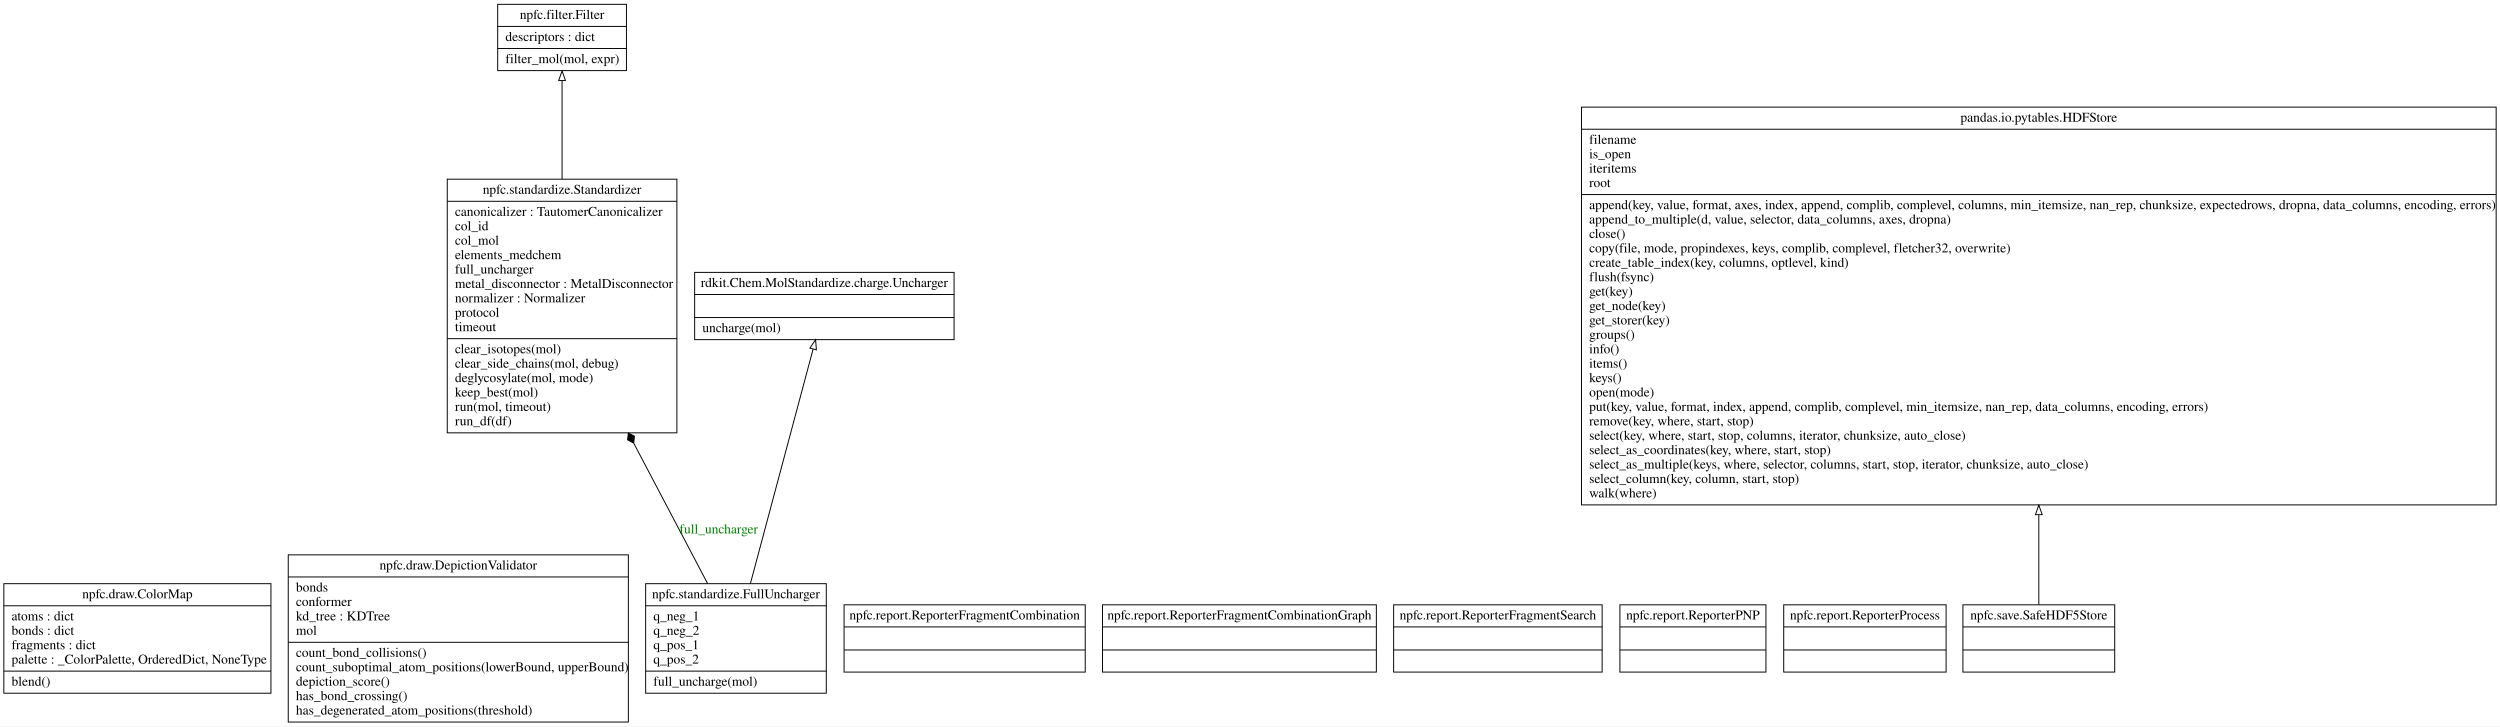
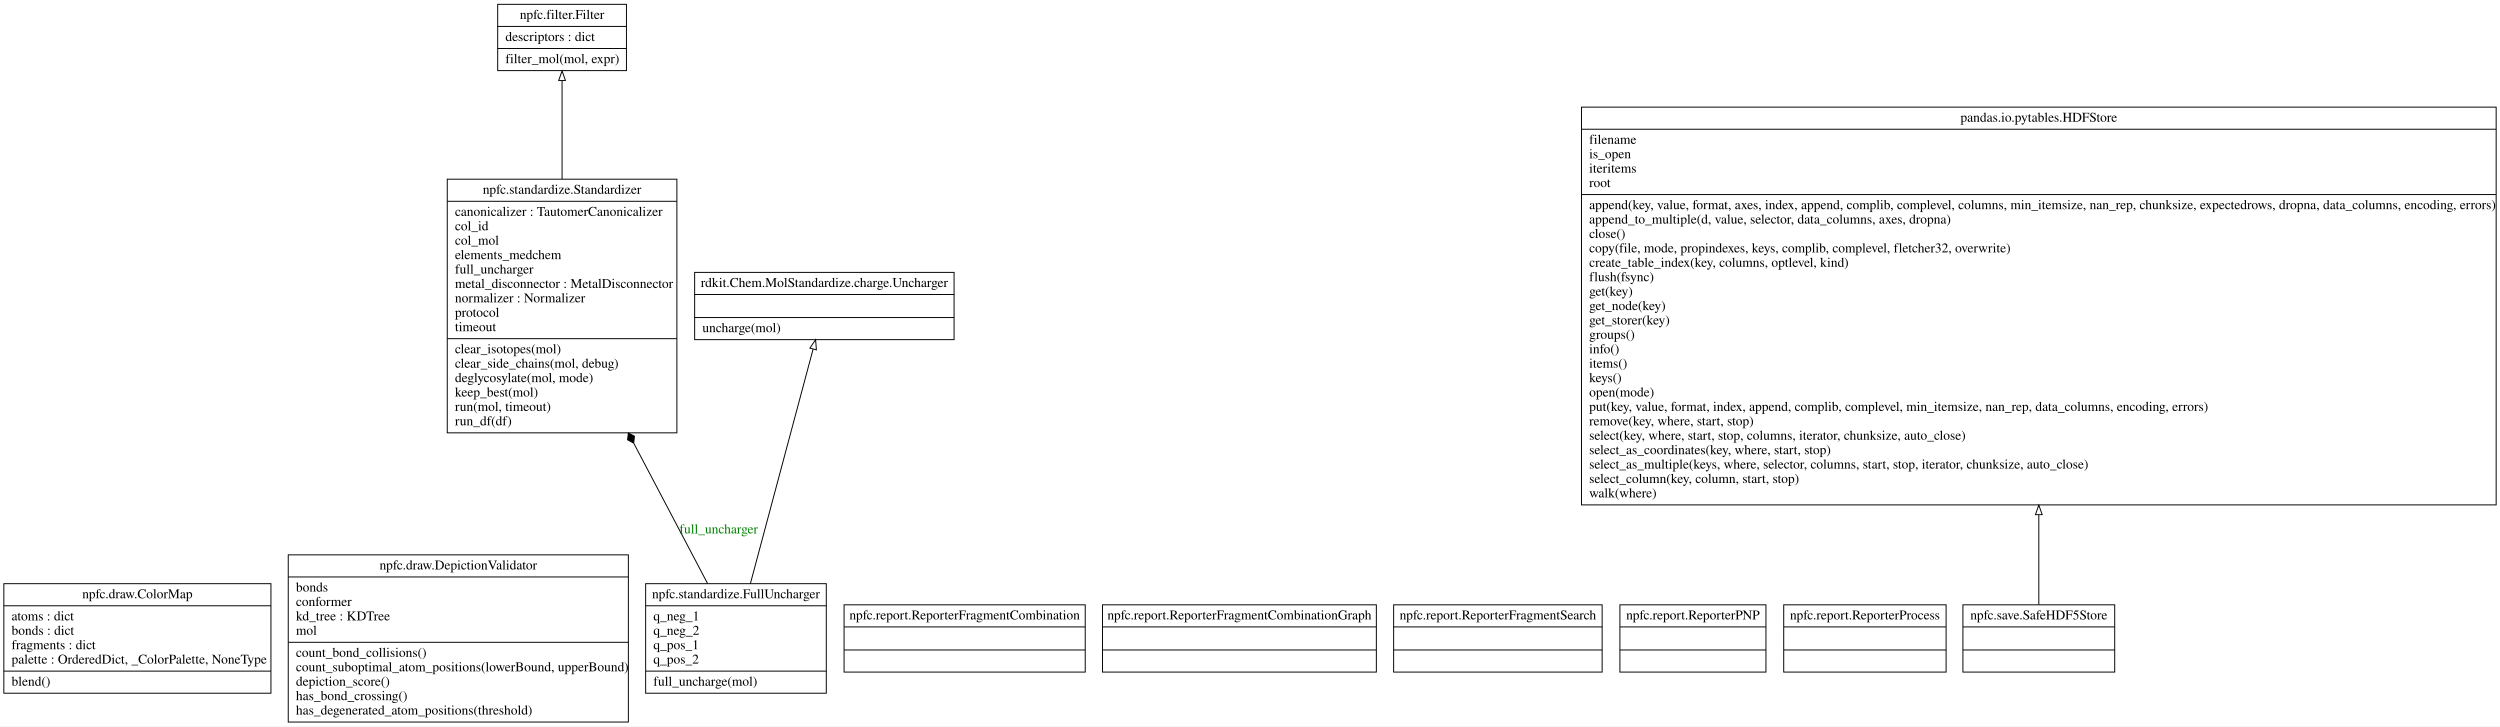
<svg xmlns="http://www.w3.org/2000/svg" width="2602pt" height="756pt" viewBox="0.00 0.00 2602.00 756.00">
  <g id="graph0" class="graph" transform="scale(1 1) rotate(0) translate(4 752)">
    <polygon fill="white" stroke="none" points="-4,4 -4,-752 2598,-752 2598,4 -4,4" />
    <g id="node1" class="node">
      <polygon fill="none" stroke="black" points="0,-30.5 0,-144.5 278,-144.5 278,-30.5 0,-30.5" />
      <text text-anchor="middle" x="139" y="-129.3" font-family="Times,serif" font-size="14.00">npfc.draw.ColorMap</text>
      <polyline fill="none" stroke="black" points="0,-121.5 278,-121.5 " />
      <text text-anchor="start" x="8" y="-106.3" font-family="Times,serif" font-size="14.00">atoms : dict</text>
      <text text-anchor="start" x="8" y="-91.3" font-family="Times,serif" font-size="14.00">bonds : dict</text>
      <text text-anchor="start" x="8" y="-76.3" font-family="Times,serif" font-size="14.00">fragments : dict</text>
-       <text text-anchor="start" x="8" y="-61.3" font-family="Times,serif" font-size="14.00">palette : _ColorPalette, OrderedDict, NoneType</text>
+       <text text-anchor="start" x="8" y="-61.3" font-family="Times,serif" font-size="14.00">palette : OrderedDict, _ColorPalette, NoneType</text>
      <polyline fill="none" stroke="black" points="0,-53.5 278,-53.5 " />
      <text text-anchor="start" x="8" y="-38.3" font-family="Times,serif" font-size="14.00">blend()</text>
    </g>
    <g id="node2" class="node">
      <polygon fill="none" stroke="black" points="296,-0.5 296,-174.5 650,-174.5 650,-0.5 296,-0.5" />
      <text text-anchor="middle" x="473" y="-159.3" font-family="Times,serif" font-size="14.00">npfc.draw.DepictionValidator</text>
      <polyline fill="none" stroke="black" points="296,-151.5 650,-151.5 " />
      <text text-anchor="start" x="304" y="-136.3" font-family="Times,serif" font-size="14.00">bonds</text>
      <text text-anchor="start" x="304" y="-121.3" font-family="Times,serif" font-size="14.00">conformer</text>
      <text text-anchor="start" x="304" y="-106.3" font-family="Times,serif" font-size="14.00">kd_tree : KDTree</text>
      <text text-anchor="start" x="304" y="-91.3" font-family="Times,serif" font-size="14.00">mol</text>
      <polyline fill="none" stroke="black" points="296,-83.5 650,-83.5 " />
      <text text-anchor="start" x="304" y="-68.3" font-family="Times,serif" font-size="14.00">count_bond_collisions()</text>
      <text text-anchor="start" x="304" y="-53.3" font-family="Times,serif" font-size="14.00">count_suboptimal_atom_positions(lowerBound, upperBound)</text>
      <text text-anchor="start" x="304" y="-38.3" font-family="Times,serif" font-size="14.00">depiction_score()</text>
      <text text-anchor="start" x="304" y="-23.3" font-family="Times,serif" font-size="14.00">has_bond_crossing()</text>
      <text text-anchor="start" x="304" y="-8.3" font-family="Times,serif" font-size="14.00">has_degenerated_atom_positions(threshold)</text>
    </g>
    <g id="node3" class="node">
      <polygon fill="none" stroke="black" points="514,-678.5 514,-747.5 648,-747.5 648,-678.5 514,-678.5" />
      <text text-anchor="middle" x="581" y="-732.3" font-family="Times,serif" font-size="14.00">npfc.filter.Filter</text>
      <polyline fill="none" stroke="black" points="514,-724.5 648,-724.5 " />
      <text text-anchor="start" x="522" y="-709.3" font-family="Times,serif" font-size="14.00">descriptors : dict</text>
      <polyline fill="none" stroke="black" points="514,-701.5 648,-701.5 " />
      <text text-anchor="start" x="522" y="-686.3" font-family="Times,serif" font-size="14.00">filter_mol(mol, expr)</text>
    </g>
    <g id="node4" class="node">
      <polygon fill="none" stroke="black" points="874.5,-52.5 874.5,-122.5 1125.5,-122.5 1125.5,-52.5 874.5,-52.5" />
      <text text-anchor="middle" x="1000" y="-107.3" font-family="Times,serif" font-size="14.00">npfc.report.ReporterFragmentCombination</text>
      <polyline fill="none" stroke="black" points="874.5,-99.5 1125.5,-99.5 " />
      <polyline fill="none" stroke="black" points="874.5,-75.5 1125.5,-75.5 " />
      <text text-anchor="middle" x="1000" y="-60.3" font-family="Times,serif" font-size="14.00"> </text>
    </g>
    <g id="node5" class="node">
      <polygon fill="none" stroke="black" points="1143.5,-52.5 1143.5,-122.5 1428.5,-122.5 1428.5,-52.5 1143.5,-52.5" />
      <text text-anchor="middle" x="1286" y="-107.3" font-family="Times,serif" font-size="14.00">npfc.report.ReporterFragmentCombinationGraph</text>
      <polyline fill="none" stroke="black" points="1143.5,-99.5 1428.5,-99.5 " />
      <polyline fill="none" stroke="black" points="1143.5,-75.5 1428.5,-75.5 " />
      <text text-anchor="middle" x="1286" y="-60.3" font-family="Times,serif" font-size="14.00"> </text>
    </g>
    <g id="node6" class="node">
      <polygon fill="none" stroke="black" points="1446.5,-52.5 1446.5,-122.5 1663.5,-122.5 1663.5,-52.5 1446.5,-52.5" />
      <text text-anchor="middle" x="1555" y="-107.3" font-family="Times,serif" font-size="14.00">npfc.report.ReporterFragmentSearch</text>
      <polyline fill="none" stroke="black" points="1446.5,-99.5 1663.5,-99.5 " />
      <polyline fill="none" stroke="black" points="1446.5,-75.5 1663.5,-75.5 " />
      <text text-anchor="middle" x="1555" y="-60.3" font-family="Times,serif" font-size="14.00"> </text>
    </g>
    <g id="node7" class="node">
      <polygon fill="none" stroke="black" points="1682,-52.5 1682,-122.5 1834,-122.5 1834,-52.5 1682,-52.5" />
      <text text-anchor="middle" x="1758" y="-107.3" font-family="Times,serif" font-size="14.00">npfc.report.ReporterPNP</text>
      <polyline fill="none" stroke="black" points="1682,-99.5 1834,-99.5 " />
      <polyline fill="none" stroke="black" points="1682,-75.5 1834,-75.5 " />
      <text text-anchor="middle" x="1758" y="-60.3" font-family="Times,serif" font-size="14.00"> </text>
    </g>
    <g id="node8" class="node">
      <polygon fill="none" stroke="black" points="1852.5,-52.5 1852.5,-122.5 2021.5,-122.5 2021.5,-52.5 1852.5,-52.5" />
      <text text-anchor="middle" x="1937" y="-107.3" font-family="Times,serif" font-size="14.00">npfc.report.ReporterProcess</text>
      <polyline fill="none" stroke="black" points="1852.5,-99.5 2021.5,-99.5 " />
      <polyline fill="none" stroke="black" points="1852.5,-75.5 2021.5,-75.5 " />
      <text text-anchor="middle" x="1937" y="-60.3" font-family="Times,serif" font-size="14.00"> </text>
    </g>
    <g id="node9" class="node">
      <polygon fill="none" stroke="black" points="2039,-52.5 2039,-122.5 2197,-122.5 2197,-52.5 2039,-52.5" />
      <text text-anchor="middle" x="2118" y="-107.3" font-family="Times,serif" font-size="14.00">npfc.save.SafeHDF5Store</text>
      <polyline fill="none" stroke="black" points="2039,-99.5 2197,-99.5 " />
      <polyline fill="none" stroke="black" points="2039,-75.5 2197,-75.5 " />
      <text text-anchor="middle" x="2118" y="-60.3" font-family="Times,serif" font-size="14.00"> </text>
    </g>
    <g id="node12" class="node">
      <polygon fill="none" stroke="black" points="1642,-226.5 1642,-640.5 2594,-640.5 2594,-226.5 1642,-226.5" />
      <text text-anchor="middle" x="2118" y="-625.3" font-family="Times,serif" font-size="14.00">pandas.io.pytables.HDFStore</text>
      <polyline fill="none" stroke="black" points="1642,-617.5 2594,-617.5 " />
      <text text-anchor="start" x="1650" y="-602.3" font-family="Times,serif" font-size="14.00">filename</text>
      <text text-anchor="start" x="1650" y="-587.3" font-family="Times,serif" font-size="14.00">is_open</text>
      <text text-anchor="start" x="1650" y="-572.3" font-family="Times,serif" font-size="14.00">iteritems</text>
      <text text-anchor="start" x="1650" y="-557.3" font-family="Times,serif" font-size="14.00">root</text>
      <polyline fill="none" stroke="black" points="1642,-549.5 2594,-549.5 " />
      <text text-anchor="start" x="1650" y="-534.3" font-family="Times,serif" font-size="14.00">append(key, value, format, axes, index, append, complib, complevel, columns, min_itemsize, nan_rep, chunksize, expectedrows, dropna, data_columns, encoding, errors)</text>
      <text text-anchor="start" x="1650" y="-519.3" font-family="Times,serif" font-size="14.00">append_to_multiple(d, value, selector, data_columns, axes, dropna)</text>
      <text text-anchor="start" x="1650" y="-504.3" font-family="Times,serif" font-size="14.00">close()</text>
      <text text-anchor="start" x="1650" y="-489.3" font-family="Times,serif" font-size="14.00">copy(file, mode, propindexes, keys, complib, complevel, fletcher32, overwrite)</text>
      <text text-anchor="start" x="1650" y="-474.3" font-family="Times,serif" font-size="14.00">create_table_index(key, columns, optlevel, kind)</text>
      <text text-anchor="start" x="1650" y="-459.3" font-family="Times,serif" font-size="14.00">flush(fsync)</text>
      <text text-anchor="start" x="1650" y="-444.3" font-family="Times,serif" font-size="14.00">get(key)</text>
      <text text-anchor="start" x="1650" y="-429.3" font-family="Times,serif" font-size="14.00">get_node(key)</text>
      <text text-anchor="start" x="1650" y="-414.3" font-family="Times,serif" font-size="14.00">get_storer(key)</text>
      <text text-anchor="start" x="1650" y="-399.3" font-family="Times,serif" font-size="14.00">groups()</text>
      <text text-anchor="start" x="1650" y="-384.3" font-family="Times,serif" font-size="14.00">info()</text>
      <text text-anchor="start" x="1650" y="-369.3" font-family="Times,serif" font-size="14.00">items()</text>
      <text text-anchor="start" x="1650" y="-354.3" font-family="Times,serif" font-size="14.00">keys()</text>
      <text text-anchor="start" x="1650" y="-339.3" font-family="Times,serif" font-size="14.00">open(mode)</text>
      <text text-anchor="start" x="1650" y="-324.3" font-family="Times,serif" font-size="14.00">put(key, value, format, index, append, complib, complevel, min_itemsize, nan_rep, data_columns, encoding, errors)</text>
      <text text-anchor="start" x="1650" y="-309.3" font-family="Times,serif" font-size="14.00">remove(key, where, start, stop)</text>
      <text text-anchor="start" x="1650" y="-294.3" font-family="Times,serif" font-size="14.00">select(key, where, start, stop, columns, iterator, chunksize, auto_close)</text>
      <text text-anchor="start" x="1650" y="-279.3" font-family="Times,serif" font-size="14.00">select_as_coordinates(key, where, start, stop)</text>
      <text text-anchor="start" x="1650" y="-264.3" font-family="Times,serif" font-size="14.00">select_as_multiple(keys, where, selector, columns, start, stop, iterator, chunksize, auto_close)</text>
      <text text-anchor="start" x="1650" y="-249.3" font-family="Times,serif" font-size="14.00">select_column(key, column, start, stop)</text>
      <text text-anchor="start" x="1650" y="-234.3" font-family="Times,serif" font-size="14.00">walk(where)</text>
    </g>
    <g id="edge1" class="edge">
      <path fill="none" stroke="black" d="M2118,-122.742C2118,-146.275 2118,-179.739 2118,-216.039" />
      <polygon fill="none" stroke="black" points="2114.5,-216.347 2118,-226.347 2121.5,-216.347 2114.5,-216.347" />
    </g>
    <g id="node10" class="node">
      <polygon fill="none" stroke="black" points="668,-30.5 668,-144.5 856,-144.5 856,-30.5 668,-30.5" />
      <text text-anchor="middle" x="762" y="-129.3" font-family="Times,serif" font-size="14.00">npfc.standardize.FullUncharger</text>
      <polyline fill="none" stroke="black" points="668,-121.5 856,-121.5 " />
      <text text-anchor="start" x="676" y="-106.3" font-family="Times,serif" font-size="14.00">q_neg_1</text>
      <text text-anchor="start" x="676" y="-91.3" font-family="Times,serif" font-size="14.00">q_neg_2</text>
      <text text-anchor="start" x="676" y="-76.3" font-family="Times,serif" font-size="14.00">q_pos_1</text>
      <text text-anchor="start" x="676" y="-61.3" font-family="Times,serif" font-size="14.00">q_pos_2</text>
      <polyline fill="none" stroke="black" points="668,-53.5 856,-53.5 " />
      <text text-anchor="start" x="676" y="-38.3" font-family="Times,serif" font-size="14.00">full_uncharge(mol)</text>
    </g>
    <g id="node11" class="node">
      <polygon fill="none" stroke="black" points="461.5,-301.5 461.5,-565.5 700.5,-565.5 700.5,-301.5 461.5,-301.5" />
      <text text-anchor="middle" x="581" y="-550.3" font-family="Times,serif" font-size="14.00">npfc.standardize.Standardizer</text>
      <polyline fill="none" stroke="black" points="461.5,-542.5 700.5,-542.5 " />
      <text text-anchor="start" x="469.5" y="-527.3" font-family="Times,serif" font-size="14.00">canonicalizer : TautomerCanonicalizer</text>
      <text text-anchor="start" x="469.5" y="-512.3" font-family="Times,serif" font-size="14.00">col_id</text>
      <text text-anchor="start" x="469.5" y="-497.3" font-family="Times,serif" font-size="14.00">col_mol</text>
      <text text-anchor="start" x="469.5" y="-482.3" font-family="Times,serif" font-size="14.00">elements_medchem</text>
      <text text-anchor="start" x="469.5" y="-467.3" font-family="Times,serif" font-size="14.00">full_uncharger</text>
      <text text-anchor="start" x="469.5" y="-452.3" font-family="Times,serif" font-size="14.00">metal_disconnector : MetalDisconnector</text>
      <text text-anchor="start" x="469.5" y="-437.3" font-family="Times,serif" font-size="14.00">normalizer : Normalizer</text>
      <text text-anchor="start" x="469.5" y="-422.3" font-family="Times,serif" font-size="14.00">protocol</text>
      <text text-anchor="start" x="469.5" y="-407.3" font-family="Times,serif" font-size="14.00">timeout</text>
      <polyline fill="none" stroke="black" points="461.5,-399.5 700.5,-399.5 " />
      <text text-anchor="start" x="469.5" y="-384.3" font-family="Times,serif" font-size="14.00">clear_isotopes(mol)</text>
      <text text-anchor="start" x="469.5" y="-369.3" font-family="Times,serif" font-size="14.00">clear_side_chains(mol, debug)</text>
      <text text-anchor="start" x="469.5" y="-354.3" font-family="Times,serif" font-size="14.00">deglycosylate(mol, mode)</text>
      <text text-anchor="start" x="469.5" y="-339.3" font-family="Times,serif" font-size="14.00">keep_best(mol)</text>
      <text text-anchor="start" x="469.5" y="-324.3" font-family="Times,serif" font-size="14.00">run(mol, timeout)</text>
      <text text-anchor="start" x="469.5" y="-309.3" font-family="Times,serif" font-size="14.00">run_df(df)</text>
    </g>
    <g id="edge4" class="edge">
      <path fill="none" stroke="black" d="M732.516,-144.535C711.661,-184.171 682.714,-239.187 655.705,-290.52" />
      <polygon fill="black" stroke="black" points="655.562,-290.792 656.308,-297.964 649.974,-301.411 649.228,-294.239 655.562,-290.792" />
      <text text-anchor="middle" x="744" y="-196.8" font-family="Times,serif" font-size="14.00" fill="green">full_uncharger</text>
    </g>
    <g id="node13" class="node">
      <polygon fill="none" stroke="black" points="719,-398.5 719,-468.5 989,-468.5 989,-398.5 719,-398.5" />
      <text text-anchor="middle" x="854" y="-453.3" font-family="Times,serif" font-size="14.00">rdkit.Chem.MolStandardize.charge.Uncharger</text>
      <polyline fill="none" stroke="black" points="719,-445.5 989,-445.5 " />
      <polyline fill="none" stroke="black" points="719,-421.5 989,-421.5 " />
      <text text-anchor="start" x="727" y="-406.3" font-family="Times,serif" font-size="14.00">uncharge(mol)</text>
    </g>
    <g id="edge2" class="edge">
      <path fill="none" stroke="black" d="M776.986,-144.535C795.218,-212.705 825.615,-326.366 842.246,-388.549" />
      <polygon fill="none" stroke="black" points="838.926,-389.683 844.891,-398.439 845.688,-387.874 838.926,-389.683" />
    </g>
    <g id="edge3" class="edge">
      <path fill="none" stroke="black" d="M581,-565.53C581,-602.488 581,-640.178 581,-668.069" />
      <polygon fill="none" stroke="black" points="577.5,-668.256 581,-678.256 584.5,-668.256 577.5,-668.256" />
    </g>
  </g>
</svg>
